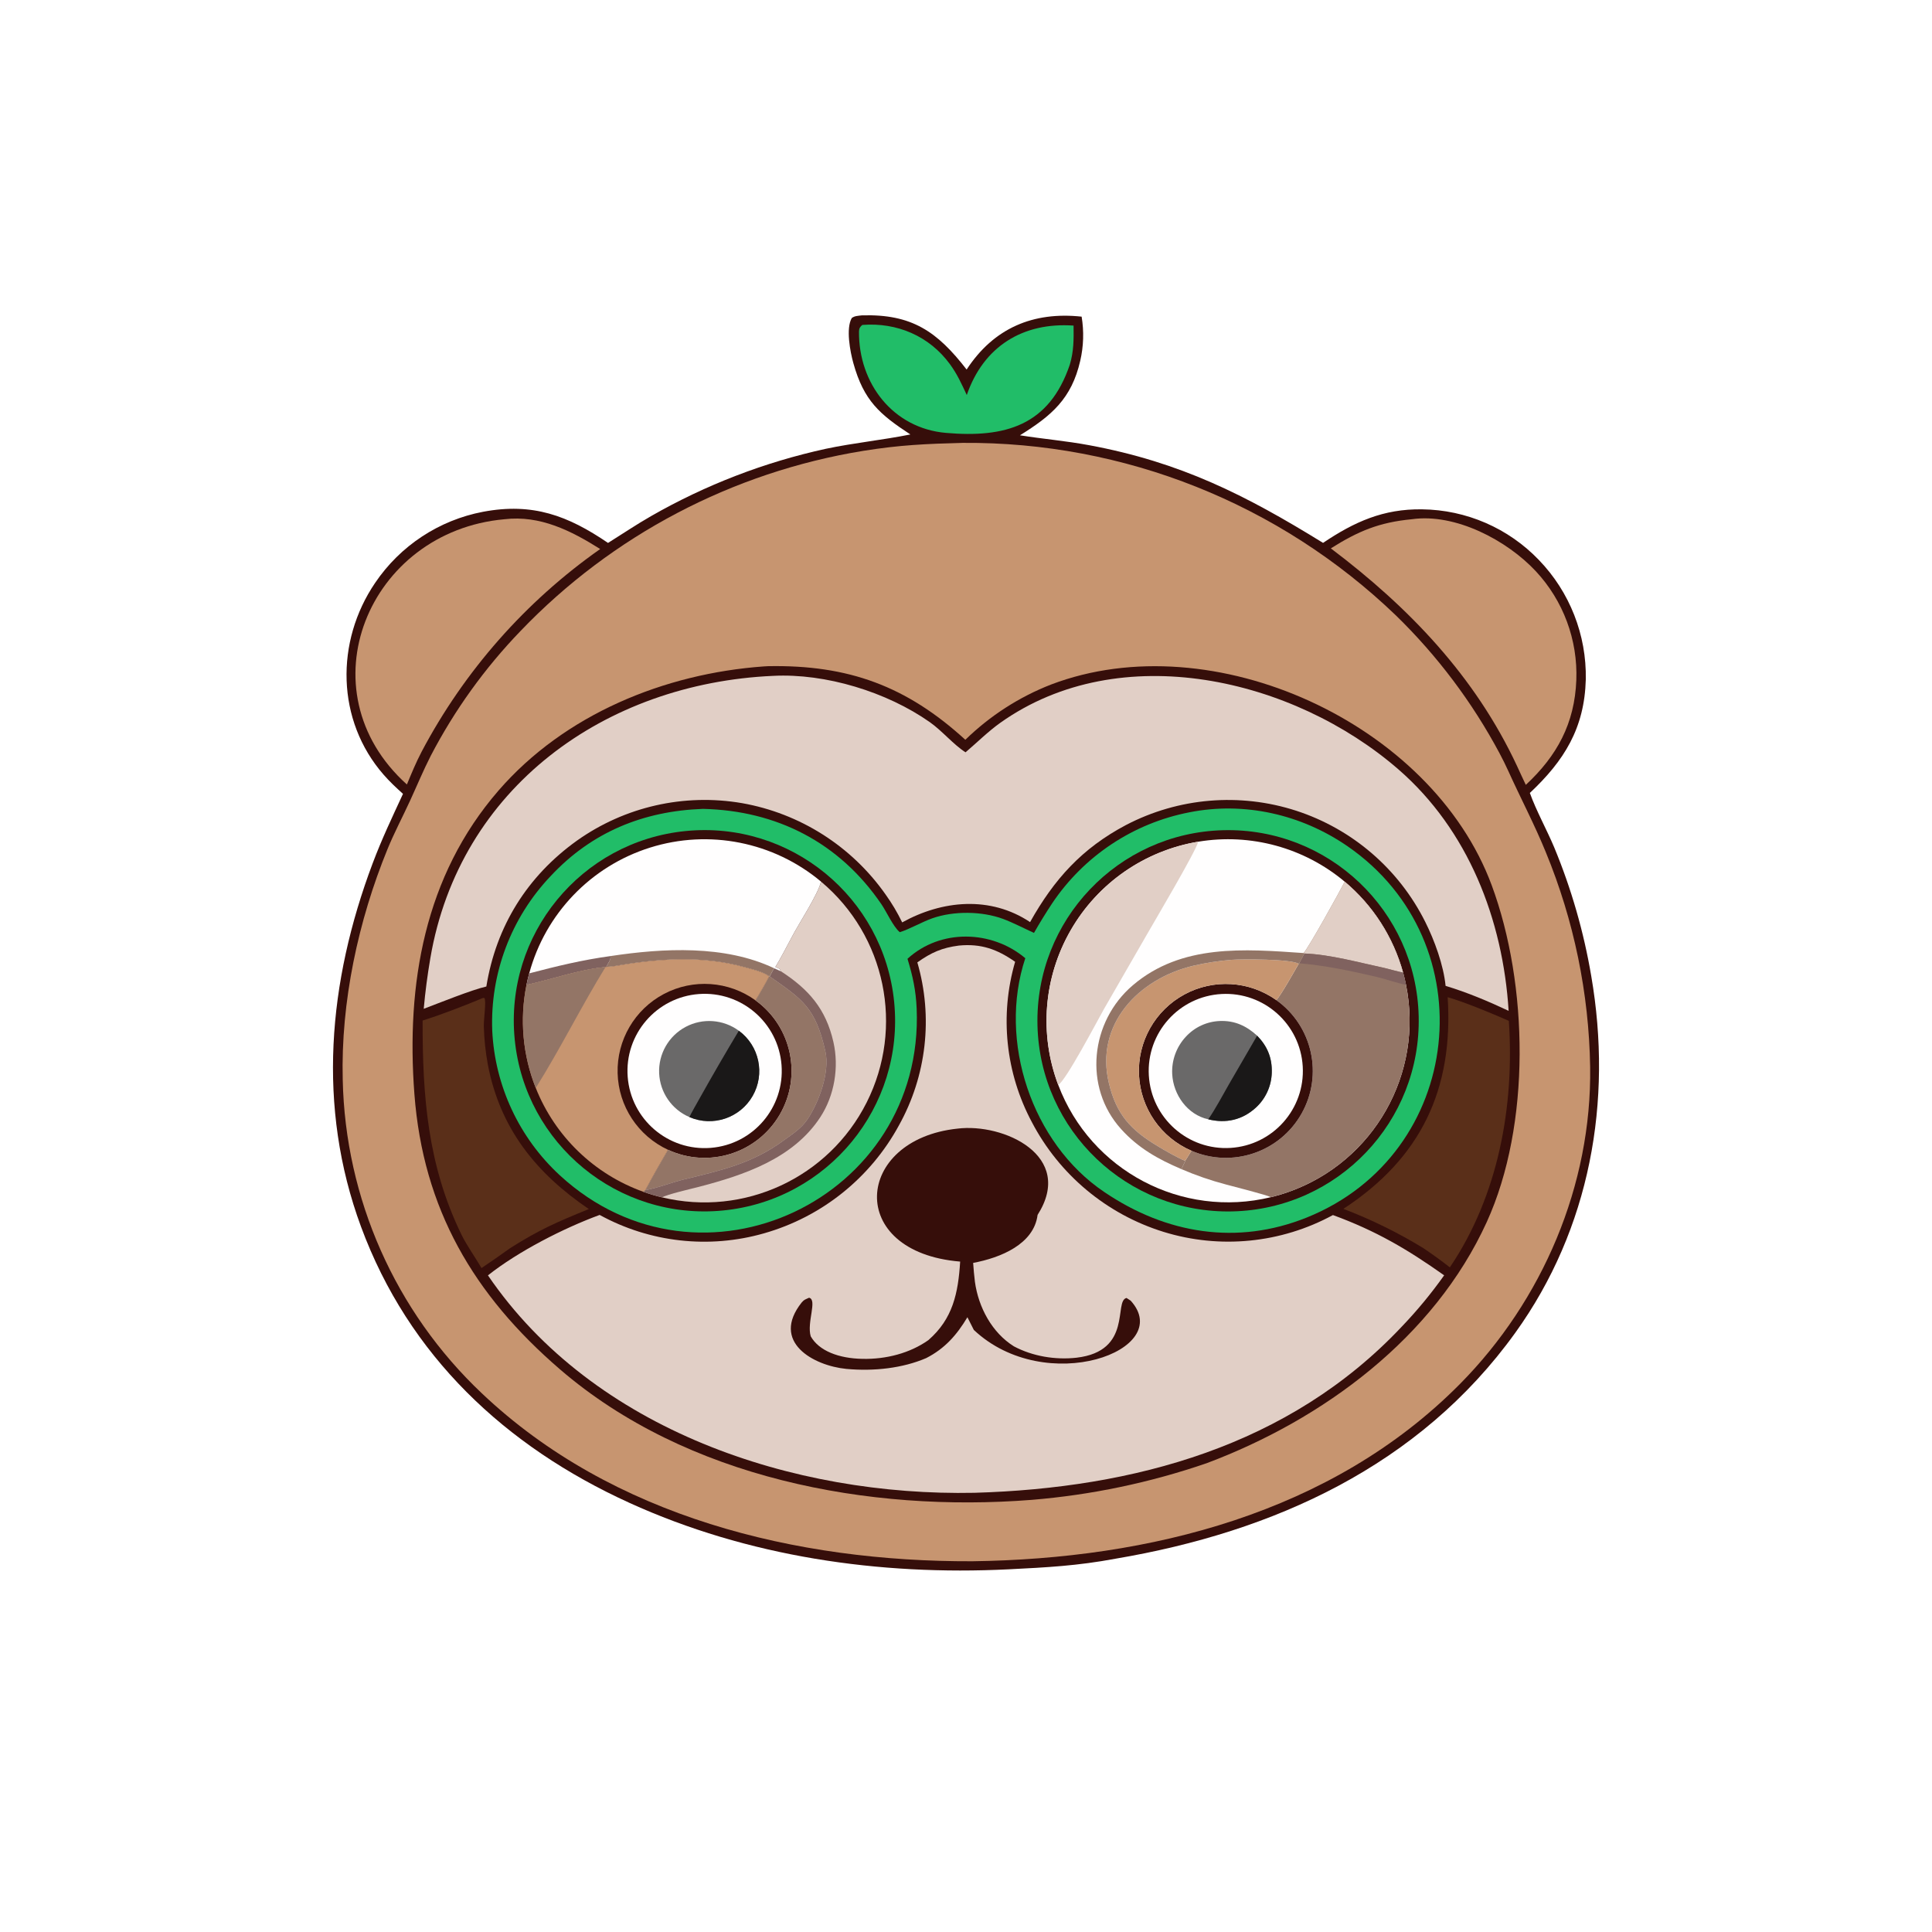
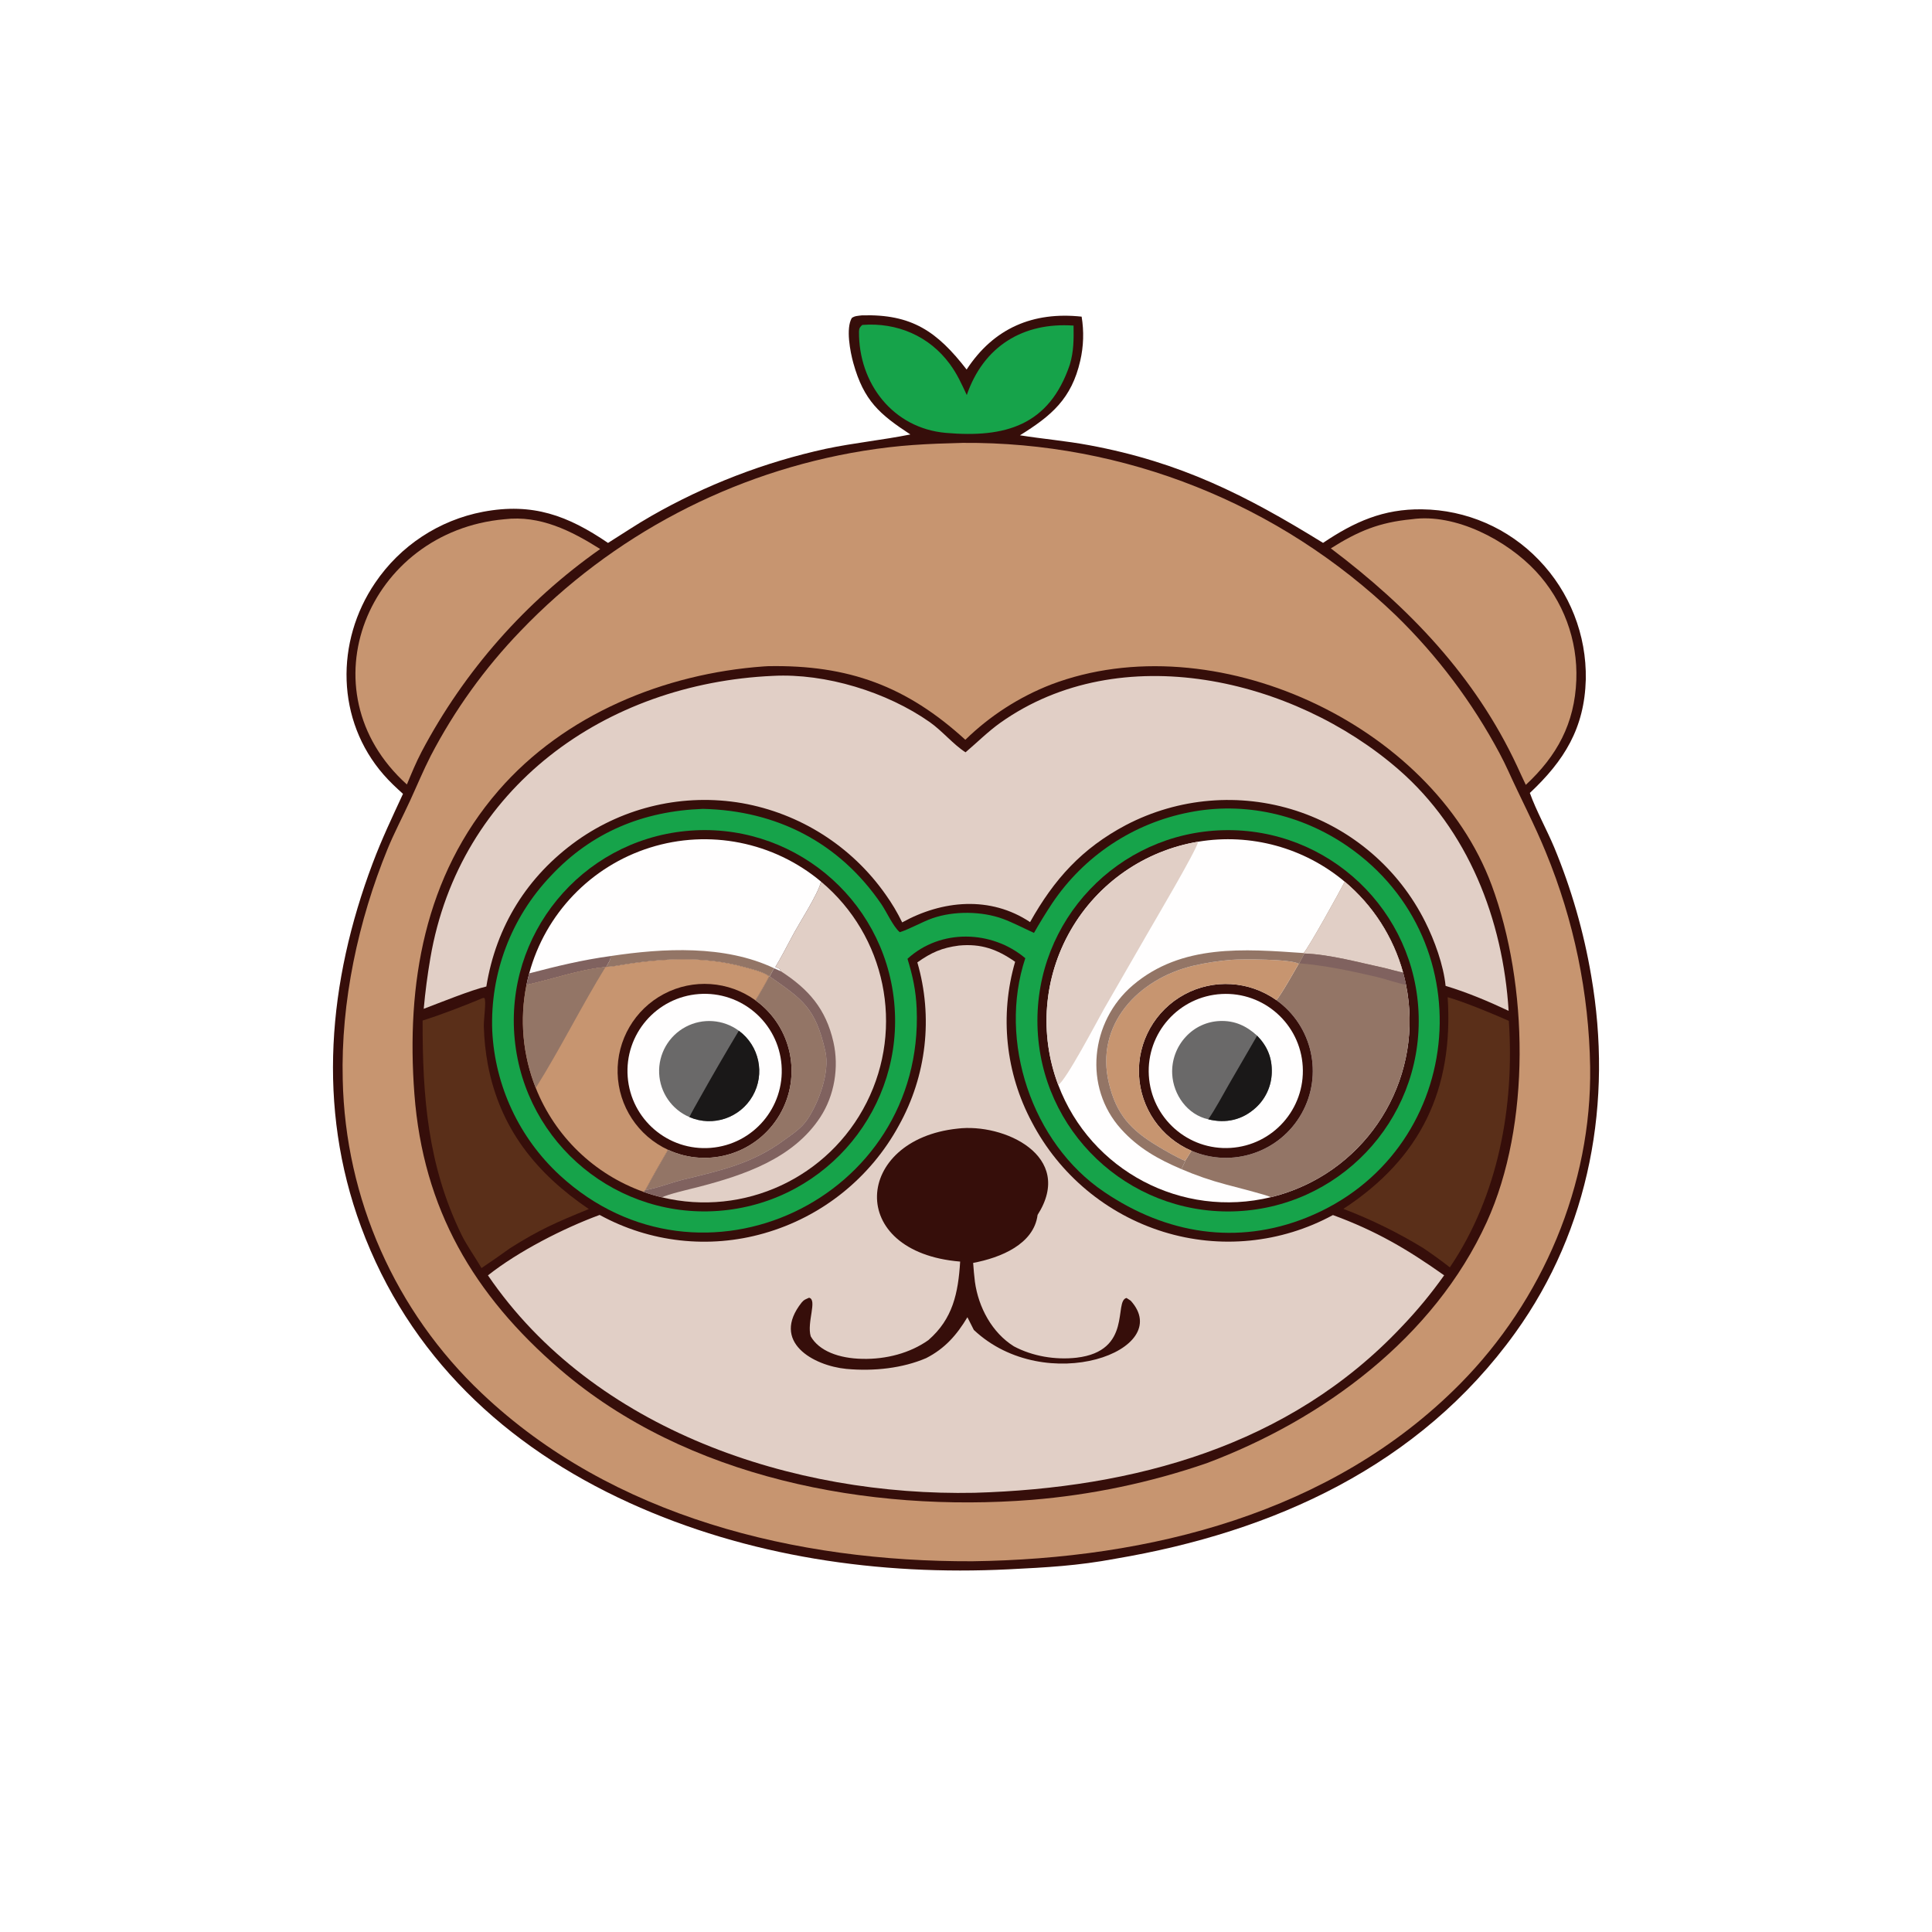
<svg xmlns="http://www.w3.org/2000/svg" width="1024" height="1024" viewBox="0 0 1024 1024">
  <path id="contorno-base" fill="#360E0A" d="M456.801 167.152C483.29 166.339 496.748 175.746 512.332 195.859C526.758 173.825 547.643 165.071 573.288 167.825C574.58 175.593 574.33 183.539 572.554 191.21C567.937 211.443 557.187 220.414 540.597 230.717C552.974 232.684 564.632 233.616 577.304 235.97C625.656 244.955 660.107 262.336 701.246 287.738C717.853 276.565 733.223 269.657 753.704 269.954C777.132 270.218 799.467 279.906 815.669 296.831C832.015 313.785 840.95 336.542 840.506 360.088C839.811 385.984 829.09 403.144 810.854 420.285C814.1 429.415 819.885 439.881 823.785 449.176C832.862 471.082 839.44 493.941 843.394 517.321C854.838 583.709 842.824 651.193 803.182 706.327C752.346 777.03 674.932 811.971 591.276 826.141C571.195 829.906 554.9 830.758 534.608 831.768C466.006 835.185 396.306 825.102 333.498 796.493C267.821 766.578 216.611 718.62 191.336 650.15C167.882 586.616 173.926 520.327 197.48 457.674C202.401 444.583 207.775 433.365 213.593 420.755C209.956 417.489 206.527 414.278 203.308 410.587C178.197 381.796 177.669 340.044 198.842 308.909C212.128 289.248 232.705 275.697 256.015 271.257C282.385 266.283 301.018 273.3 322.271 287.764C329.903 283 337.293 277.997 345.114 273.531C374.011 256.983 405.268 244.951 437.802 237.849C452.569 234.736 467.794 233.235 482.513 230.271C466.241 219.586 457.852 212.461 452.282 192.422C450.608 186.401 448.242 174.04 451.465 168.541C453.015 167.391 454.849 167.393 456.801 167.152Z" />
  <path id="cabeza-pelaje" fill="#C79570" d="M510.312 234.734C595.825 234.104 678.198 266.92 739.853 326.179C761.833 347.575 780.373 372.24 794.816 399.301C796.442 402.366 797.995 405.47 799.426 408.63C805.951 423.037 813.355 437.064 819.326 451.718C834.212 487.833 842.18 526.423 842.815 565.48C843.744 628.033 817.551 689.35 773.83 733.514C705.785 802.249 609.036 826.264 515.308 827.501C422.157 827.817 324.58 804.139 255.366 738.466C209.532 695.165 182.98 635.289 181.656 572.25C180.594 531.074 189.883 487.926 205.43 449.945C208.879 441.52 213.512 432.716 217.346 424.38C220.952 416.538 224.373 408.285 228.273 400.649C240.888 376.409 256.927 354.11 275.894 334.439C324.456 283.745 388.198 250.234 457.489 238.971C476.898 235.841 490.964 235.227 510.312 234.734Z" />
  <path id="mascara-contorno" fill="#360E0A" d="M404.844 353.215C405.251 353.16 406.621 353.097 407.113 353.087C449.796 352.298 480.572 363.719 511.655 392.1C524.684 379.385 540.139 369.424 557.1 362.81C642.861 330.183 758.812 383.321 790.626 469.178C810.092 521.711 811.528 596.169 787.995 647.741C760.035 709.015 701.313 752.351 639.536 775.535C609.545 785.844 578.384 792.369 546.776 794.96C460.465 801.741 363.892 783.574 296.771 725.754C251.027 686.349 224.251 640.743 219.639 579.856C215.227 521.62 224.932 464.307 264.24 418.989C299.264 378.61 352.238 356.983 404.844 353.215Z" />
-   <path id="lentes-marco" fill="#21BD68" d="M548.042 494.447C551.051 489.158 554.237 483.971 557.593 478.895C574.44 453.72 600.642 436.314 630.379 430.545C659.298 424.784 689.579 431.515 714.259 448.549C788.071 499.494 776.067 611.779 692.55 645.339C655.809 660.103 618.206 654.12 585.24 631.76C546.842 605.881 528.86 551.738 543.43 507.866C525.608 492.857 498.379 492.22 480.987 508.183C483.776 517.25 485.457 525.052 485.852 534.552C490.048 635.383 371.58 691.817 296.742 622.959C275.174 603.084 262.296 575.519 260.892 546.224C259.757 515.895 270.905 486.391 291.811 464.389C313.615 440.989 340.995 429.856 372.584 428.719C411.66 429.62 444.833 446.527 467.143 479.227C469.986 483.395 473.279 490.938 476.882 494.078C481.855 492.588 488.724 488.61 494.217 486.692C505.562 482.732 520.446 482.892 531.677 487.054C536.864 488.976 542.888 492.134 548.042 494.447Z" />
+   <path id="lentes-marco" fill="#16A34A" d="M548.042 494.447C551.051 489.158 554.237 483.971 557.593 478.895C574.44 453.72 600.642 436.314 630.379 430.545C659.298 424.784 689.579 431.515 714.259 448.549C788.071 499.494 776.067 611.779 692.55 645.339C655.809 660.103 618.206 654.12 585.24 631.76C546.842 605.881 528.86 551.738 543.43 507.866C525.608 492.857 498.379 492.22 480.987 508.183C483.776 517.25 485.457 525.052 485.852 534.552C490.048 635.383 371.58 691.817 296.742 622.959C275.174 603.084 262.296 575.519 260.892 546.224C259.757 515.895 270.905 486.391 291.811 464.389C313.615 440.989 340.995 429.856 372.584 428.719C411.66 429.62 444.833 446.527 467.143 479.227C469.986 483.395 473.279 490.938 476.882 494.078C481.855 492.588 488.724 488.61 494.217 486.692C505.562 482.732 520.446 482.892 531.677 487.054C536.864 488.976 542.888 492.134 548.042 494.447Z" />
  <g id="ojo-derecho">
    <path id="ojo-derecho-1" fill="#360E0A" d="M648.271 440.027C704.118 438.57 750.55 482.705 751.926 538.554C753.303 594.402 709.103 640.771 653.252 642.069C597.514 643.364 551.258 599.271 549.884 543.535C548.51 487.798 592.537 441.48 648.271 440.027Z" />
    <path id="ojo-derecho-2" fill="#FFFEFE" d="M635.081 446.119C662.818 441.496 691.189 449.238 712.733 467.309C727.675 479.842 738.456 496.62 743.647 515.42C744.243 517.579 744.764 519.758 745.208 521.954C754.707 568.916 728.206 615.71 683.047 631.719C679.943 632.82 676.784 633.76 673.583 634.536C626.389 645.986 578.061 620.473 560.892 575.046C550.708 548.1 553.133 518.008 567.5 493.04C581.867 468.072 606.666 450.854 635.081 446.119Z" />
    <path id="ojo-derecho-3" fill="#937566" d="M712.733 467.309C727.675 479.842 738.456 496.62 743.647 515.42C744.243 517.579 744.764 519.758 745.208 521.954C754.707 568.916 728.206 615.71 683.047 631.719C679.943 632.82 676.784 633.76 673.583 634.536C671.434 633.324 653.636 628.852 649.677 627.773C641.663 625.657 633.817 622.949 626.204 619.672L628.133 615.503L628.109 615.252C628.945 614.184 630.569 611.319 631.489 609.922C653.12 619.239 678.296 610.746 689.863 590.23C701.43 569.714 695.665 543.777 676.496 530.092C679.254 526.948 685.883 515.032 688.343 510.817L688.631 510.547L691.391 505.379L690.9 505.136C693.14 503.194 710.575 471.687 712.733 467.309Z" />
    <path id="ojo-derecho-4" fill="#E1CFC6" d="M712.733 467.309C727.675 479.842 738.456 496.62 743.647 515.42C742.645 515.468 735.468 513.404 733.913 513.073C720.686 510.261 704.831 505.834 691.391 505.379L690.9 505.136C693.14 503.194 710.575 471.687 712.733 467.309Z" />
    <path id="ojo-derecho-5" fill="#80625F" d="M691.391 505.379C704.831 505.834 720.686 510.261 733.913 513.073C735.468 513.404 742.645 515.468 743.647 515.42C744.243 517.579 744.764 519.758 745.208 521.954C740.644 521.153 734.566 518.929 729.714 517.801C715.755 514.556 702.896 511.803 688.631 510.547L691.391 505.379Z" />
    <path id="ojo-derecho-6" fill="#360E0A" d="M631.489 609.922C615.288 602.943 604.492 587.329 603.685 569.707C602.877 552.085 612.201 535.549 627.696 527.118C643.191 518.687 662.139 519.842 676.496 530.092C695.665 543.777 701.43 569.714 689.863 590.23C678.296 610.746 653.12 619.239 631.489 609.922Z" />
    <path id="ojo-derecho-7" fill="#FFFEFE" d="M647.475 526.843C669.939 525.623 689.162 542.793 690.476 565.252C691.79 587.711 674.7 607.005 652.247 608.413C629.661 609.829 610.227 592.615 608.906 570.024C607.584 547.432 624.878 528.07 647.475 526.843Z" />
    <path id="ojo-derecho-8" fill="#6A6969" d="M640.399 593.255C629.385 590.846 621.849 580.258 621.294 569.268C620.932 561.966 623.541 554.829 628.526 549.481C633.214 544.376 639.759 541.373 646.686 541.147C654.491 540.866 660.728 543.812 666.305 548.936C671.698 554.483 674.3 560.658 674.066 568.527C673.885 575.622 670.818 582.336 665.573 587.117C658.422 593.623 649.734 595.578 640.399 593.255Z" />
    <path id="ojo-derecho-9" fill="#1A1818" d="M666.305 548.936C671.698 554.483 674.3 560.658 674.066 568.527C673.885 575.622 670.818 582.336 665.573 587.117C658.422 593.623 649.734 595.578 640.399 593.255C644.005 588.09 648.242 580.177 651.391 574.656L666.305 548.936Z" />
    <path id="ojo-derecho-10" fill="#E1CFC6" d="M560.892 575.046C550.708 548.1 553.133 518.008 567.5 493.04C581.867 468.072 606.666 450.854 635.081 446.119C633.855 451.218 612.182 487.8 607.966 495.161L585.2 534.671C581.436 541.354 565.07 572.561 560.892 575.046Z" />
    <path id="ojo-derecho-11" fill="#C79570" d="M628.109 615.252C624.621 613.942 616.963 609.538 613.568 607.457C599.224 598.876 591.751 590.673 587.774 574.272C580.174 542.931 603.415 518.798 632.391 511.881C639.109 510.322 645.933 509.266 652.808 508.72C658.24 508.275 684.216 508.276 688.343 510.817C685.883 515.032 679.254 526.948 676.496 530.092C662.139 519.842 643.191 518.687 627.696 527.118C612.201 535.549 602.877 552.085 603.685 569.707C604.492 587.329 615.288 602.943 631.489 609.922C630.569 611.319 628.945 614.184 628.109 615.252Z" />
    <path id="ojo-derecho-12" fill="#937566" d="M626.204 619.672C613.845 614.425 603.278 608.495 594.205 598.437C574.088 576.184 577.861 541.434 600.415 522.211C626.253 500.19 659.569 502.978 690.9 505.136L691.391 505.379L688.631 510.547L688.343 510.817C684.216 508.276 658.24 508.275 652.808 508.72C645.933 509.266 639.109 510.322 632.391 511.881C603.415 518.798 580.174 542.931 587.774 574.272C591.751 590.673 599.224 598.876 613.568 607.457C616.963 609.538 624.621 613.942 628.109 615.252L628.133 615.503L626.204 619.672Z" />
  </g>
  <g id="ojo-izquierdo">
    <path id="ojo-izquierdo-1" fill="#360E0A" d="M363.386 440.469C418.938 434.953 468.437 475.531 473.926 531.086C479.414 586.641 438.811 636.121 383.254 641.581C327.735 647.038 278.298 606.47 272.814 550.954C267.33 495.439 307.872 445.982 363.386 440.469Z" />
    <path id="ojo-izquierdo-2" fill="#360E0A" d="M280.492 515.903C289.072 484.218 313.211 459.091 344.528 449.249C375.844 439.406 410.017 446.205 435.182 467.284C469.419 495.963 479.426 544.429 459.348 584.323C439.269 624.218 394.382 645.056 350.951 634.645C347.572 633.835 344.239 632.843 340.967 631.672C314.942 622.362 294.176 602.311 283.96 576.627C277.068 559.299 275.358 540.342 279.04 522.061C279.456 519.993 279.94 517.939 280.492 515.903Z" />
    <path id="ojo-izquierdo-3" fill="#E1CFC6" d="M435.182 467.284C469.419 495.963 479.426 544.429 459.348 584.323C439.269 624.218 394.382 645.056 350.951 634.645C347.572 633.835 344.239 632.843 340.967 631.672L342.022 630.802C345.89 623.591 349.902 616.457 354.054 609.406C375.61 619.394 401.226 611.365 413.224 590.86C425.223 570.355 419.674 544.09 400.407 530.191C402.54 526.807 405.875 521.042 407.656 517.503L407.926 517.508L410.238 513.163L413.837 514.761C413.249 513.139 413.112 513.549 410.977 512.49C413.015 509.24 417.65 500.589 419.522 496.951C423.359 489.493 433.351 474.489 435.182 467.284Z" />
    <path id="ojo-izquierdo-4" fill="#937566" d="M407.656 517.503L407.926 517.508C425.274 529.712 432.21 533.892 437.48 557.332C439.919 568.18 434.068 584.152 428.061 593.147C424.687 598.198 420.033 601.024 415.3 604.503C398.628 616.76 381.983 620.382 362.354 625.165C355.862 626.747 348.955 629.577 342.022 630.802C345.89 623.591 349.902 616.457 354.054 609.406C375.61 619.394 401.226 611.365 413.224 590.86C425.223 570.355 419.674 544.09 400.407 530.191C402.54 526.807 405.875 521.042 407.656 517.503Z" />
    <path id="ojo-izquierdo-5" fill="#80625F" d="M410.238 513.163L413.837 514.761C428.535 524.246 437.748 534.662 441.742 552.358C444.741 565.643 442.323 580.577 434.785 592.11C420.386 614.141 394.275 622.857 370.007 629.161C366.919 629.963 353.434 633.066 350.951 634.645C347.572 633.835 344.239 632.843 340.967 631.672L342.022 630.802C348.955 629.577 355.862 626.747 362.354 625.165C381.983 620.382 398.628 616.76 415.3 604.503C420.033 601.024 424.687 598.198 428.061 593.147C434.068 584.152 439.919 568.18 437.48 557.332C432.21 533.892 425.274 529.712 407.926 517.508L410.238 513.163Z" />
    <path id="ojo-izquierdo-6" fill="#FFFEFE" d="M280.492 515.903C289.072 484.218 313.211 459.091 344.528 449.249C375.844 439.406 410.017 446.205 435.182 467.284C433.351 474.489 423.359 489.493 419.522 496.951C417.65 500.589 413.015 509.24 410.977 512.49C413.112 513.549 413.249 513.139 413.837 514.761L410.238 513.163L407.926 517.508L407.656 517.503C404.793 515.127 398.116 513.592 394.461 512.581C373.023 506.656 350.698 507.91 328.982 511.514C326.377 511.946 323.998 512.408 321.352 512.456L320.925 512.583C307.499 513.779 292.429 519.11 279.04 522.061C279.456 519.993 279.94 517.939 280.492 515.903Z" />
    <path id="ojo-izquierdo-7" fill="#937566" d="M323.611 506.734C351.609 502.492 384.211 500.806 410.238 513.163L407.926 517.508L407.656 517.503C404.793 515.127 398.116 513.592 394.461 512.581C373.023 506.656 350.698 507.91 328.982 511.514C326.377 511.946 323.998 512.408 321.352 512.456C322.391 510.134 323.786 508.919 323.611 506.734Z" />
    <path id="ojo-izquierdo-8" fill="#80625F" d="M280.492 515.903C295.026 512.096 308.644 508.777 323.611 506.734C323.786 508.919 322.391 510.134 321.352 512.456L320.925 512.583C307.499 513.779 292.429 519.11 279.04 522.061C279.456 519.993 279.94 517.939 280.492 515.903Z" />
    <path id="ojo-izquierdo-9" fill="#C79570" d="M321.352 512.456C323.998 512.408 326.377 511.946 328.982 511.514C350.698 507.91 373.023 506.656 394.461 512.581C398.116 513.592 404.793 515.127 407.656 517.503C405.875 521.042 402.54 526.807 400.407 530.191C386.196 519.938 367.4 518.629 351.905 526.813C336.41 534.997 326.895 551.259 327.35 568.777C327.806 586.294 338.154 602.039 354.054 609.406C349.902 616.457 345.89 623.591 342.022 630.802L340.967 631.672C314.942 622.362 294.176 602.311 283.96 576.627C277.068 559.299 275.358 540.342 279.04 522.061C292.429 519.11 307.499 513.779 320.925 512.583L321.352 512.456Z" />
    <path id="ojo-izquierdo-10" fill="#937566" d="M320.925 512.583C308.354 532.961 296.626 556.521 283.96 576.627C277.068 559.299 275.358 540.342 279.04 522.061C292.429 519.11 307.499 513.779 320.925 512.583Z" />
    <path id="ojo-izquierdo-11" fill="#FFFEFE" d="M370.44 526.859C392.909 525.196 412.489 542.022 414.225 564.485C415.961 586.948 399.198 606.583 376.741 608.391C354.181 610.208 334.437 593.352 332.693 570.786C330.949 548.22 347.869 528.531 370.44 526.859Z" />
    <path id="ojo-izquierdo-12" fill="#6A6969" d="M365.411 592.084C356.032 588.058 349.793 579.009 349.364 568.811C348.935 558.613 354.393 549.073 363.401 544.273C372.409 539.473 383.371 540.265 391.597 546.308C402.467 554.296 405.617 569.166 398.919 580.875C392.221 592.583 377.806 597.406 365.411 592.084Z" />
    <path id="ojo-izquierdo-13" fill="#1A1818" d="M391.597 546.308C402.467 554.296 405.617 569.166 398.919 580.875C392.221 592.583 377.806 597.406 365.411 592.084C365.638 591.252 370.145 583.343 370.932 581.944C377.639 569.961 384.528 558.081 391.597 546.308Z" />
  </g>
  <g id="boca-nariz">
    <path id="boca-nariz-1" fill="#E1CFC6" d="M508.272 501.167C520.006 500.057 528.487 503.094 538.038 509.764C529.774 538.179 532.966 568.701 546.93 594.791C561.518 622.671 586.617 643.585 616.671 652.905C646.585 662.166 678.97 658.957 706.484 644.006C729.202 652.32 745.921 662.116 765.428 675.948C758.59 685.595 751.047 694.722 742.862 703.256C683.264 766.518 600.959 788.745 516.515 791.215C420.623 793.172 314.639 758.157 258.623 675.973C274.661 663.254 298.727 650.951 317.83 643.938C344.457 658.544 375.774 662.045 404.97 653.681C435.501 644.998 461.255 624.395 476.429 596.515C491.104 570.169 494.628 539.047 486.213 510.087C493.518 504.881 499.313 502.307 508.272 501.167Z" />
    <path id="boca-nariz-2" fill="#360E0A" d="M 507.423,598.2 C 531.898,595.136 569.911,612.567 549.946,643.923 C 547.985,659.417 530.383,666.643 515.788,669.362 C 516.009,672.669 516.319,676.017 516.726,679.384 C 518.638,693.141 525.897,706.4 537.361,713.575 C 547.291,718.878 559.353,720.87 570.6,719.61 C 600.479,716.122 590.178,689.588 597.076,687.942 L 599.283,689.378 C 623.134,715.661 554.316,740.807 516.142,704.882 L 512.749,698.158 C 507.153,707.5 500.861,714.748 490.869,719.839 C 478.466,725.162 463.268,726.907 448.555,725.546 C 431.114,723.834 408.284,711.236 424.949,690.289 C 426.253,688.73 427.074,688.658 428.807,687.832 C 433.365,688.791 427.501,700.947 429.707,708.287 C 434.088,716.008 444.583,720.002 457.139,720.223 C 469.664,720.498 482.297,717.21 492.06,710.294 C 505.044,699.01 507.861,685.376 508.904,668.668 C 447.986,663.643 452.785,604.009 507.423,598.2" />
  </g>
  <path id="mascara-superior" fill="#E1CFC6" d="M409.789 358.221C437.58 356.783 470.066 366.753 492.809 382.747C499.367 387.36 505.445 394.75 511.76 398.74C517.669 393.712 523.849 387.591 530.16 383.11C593.827 337.905 685.531 359.49 741.132 407.733C778.152 439.854 796.576 487.315 799.607 535.767C788.792 530.685 777.645 525.984 766.192 522.53C765.116 511.564 760.322 498.414 755.416 488.634C741.421 460.611 716.765 439.377 686.977 429.692C657.125 420.023 624.64 422.752 596.82 437.267C573.404 449.654 558.722 465.996 545.961 488.731C524.925 474.725 499.467 477.099 478.176 488.894C475.652 483.682 472.684 478.696 469.305 473.992C451.341 448.475 424.007 431.106 393.276 425.68C362.614 420.396 331.111 427.56 305.749 445.582C279.404 464.474 262.95 490.911 257.772 522.867C250.088 524.592 232.549 531.689 224.586 534.689C225.412 525.52 226.543 516.942 228.083 507.891C243.482 417.404 320.891 362.156 409.789 358.221Z" />
  <g id="orejas">
    <path id="oreja-izquierda-sombra" fill="#5A2F19" d="M256.024 528.917L256.741 528.976C257.843 530.511 256.338 540.141 256.436 543.985C256.622 550.784 257.335 557.558 258.569 564.246C265.054 598.223 284.185 621.845 312.084 640.831C295.048 647.779 285.825 651.749 270.373 661.55C265.377 665.15 260.322 668.667 255.209 672.098C251.965 666.494 247.384 660.104 244.661 654.534C226.602 617.599 223.94 581.055 223.989 540.905C233.58 537.925 246.748 532.832 256.024 528.917Z" />
    <path id="oreja-derecha-sombra" fill="#5A2F19" d="M767.292 528.54C775.721 530.895 791.601 537.442 799.71 541.08C802.79 586.19 794.135 633.778 768.45 671.725C763.857 668.137 759.136 664.716 754.296 661.469C740.868 653.272 726.716 646.326 712.017 640.718C753.168 613.813 770.424 577.337 767.292 528.54Z" />
    <path id="oreja-derecha-exterior" fill="#C79570" d="M748.294 275.201C771.371 271.903 798.691 286.333 814.027 302.774C828.573 318.384 836.294 339.148 835.481 360.469C834.605 383.463 825.222 400.685 808.707 415.992C807.108 412.659 805.564 409.247 804.01 405.888C781.798 358.365 746.753 321.876 705.367 290.648C719.935 281.485 730.934 276.867 748.294 275.201Z" />
    <path id="oreja-izquierda-exterior" fill="#C79570" d="M267.363 275.209C286.267 272.959 302.772 281.332 318.115 290.993C278.552 318.795 246.135 355.573 223.521 398.314C220.424 404.256 218.239 409.594 215.66 415.79C160.256 365.932 195.184 281.648 267.363 275.209Z" />
  </g>
-   <path id="hoja" fill="#21BD68" d="M457.062 172.219C475.422 170.794 492.548 178.086 503.481 193.023C507.396 198.372 509.626 203.406 512.411 209.373C521.249 183.667 542.119 170.692 569.013 172.57C569.119 179.864 569.128 186.267 567.02 193.278C556.05 225.712 532.642 232.13 501.433 229.45C473.321 227.036 455.017 203.218 455.284 175.66C455.3 174.042 455.891 173.133 457.062 172.219Z" />
+   <path id="hoja" fill="#16A34A" d="M457.062 172.219C475.422 170.794 492.548 178.086 503.481 193.023C507.396 198.372 509.626 203.406 512.411 209.373C521.249 183.667 542.119 170.692 569.013 172.57C569.119 179.864 569.128 186.267 567.02 193.278C556.05 225.712 532.642 232.13 501.433 229.45C473.321 227.036 455.017 203.218 455.284 175.66C455.3 174.042 455.891 173.133 457.062 172.219Z" />
</svg>
